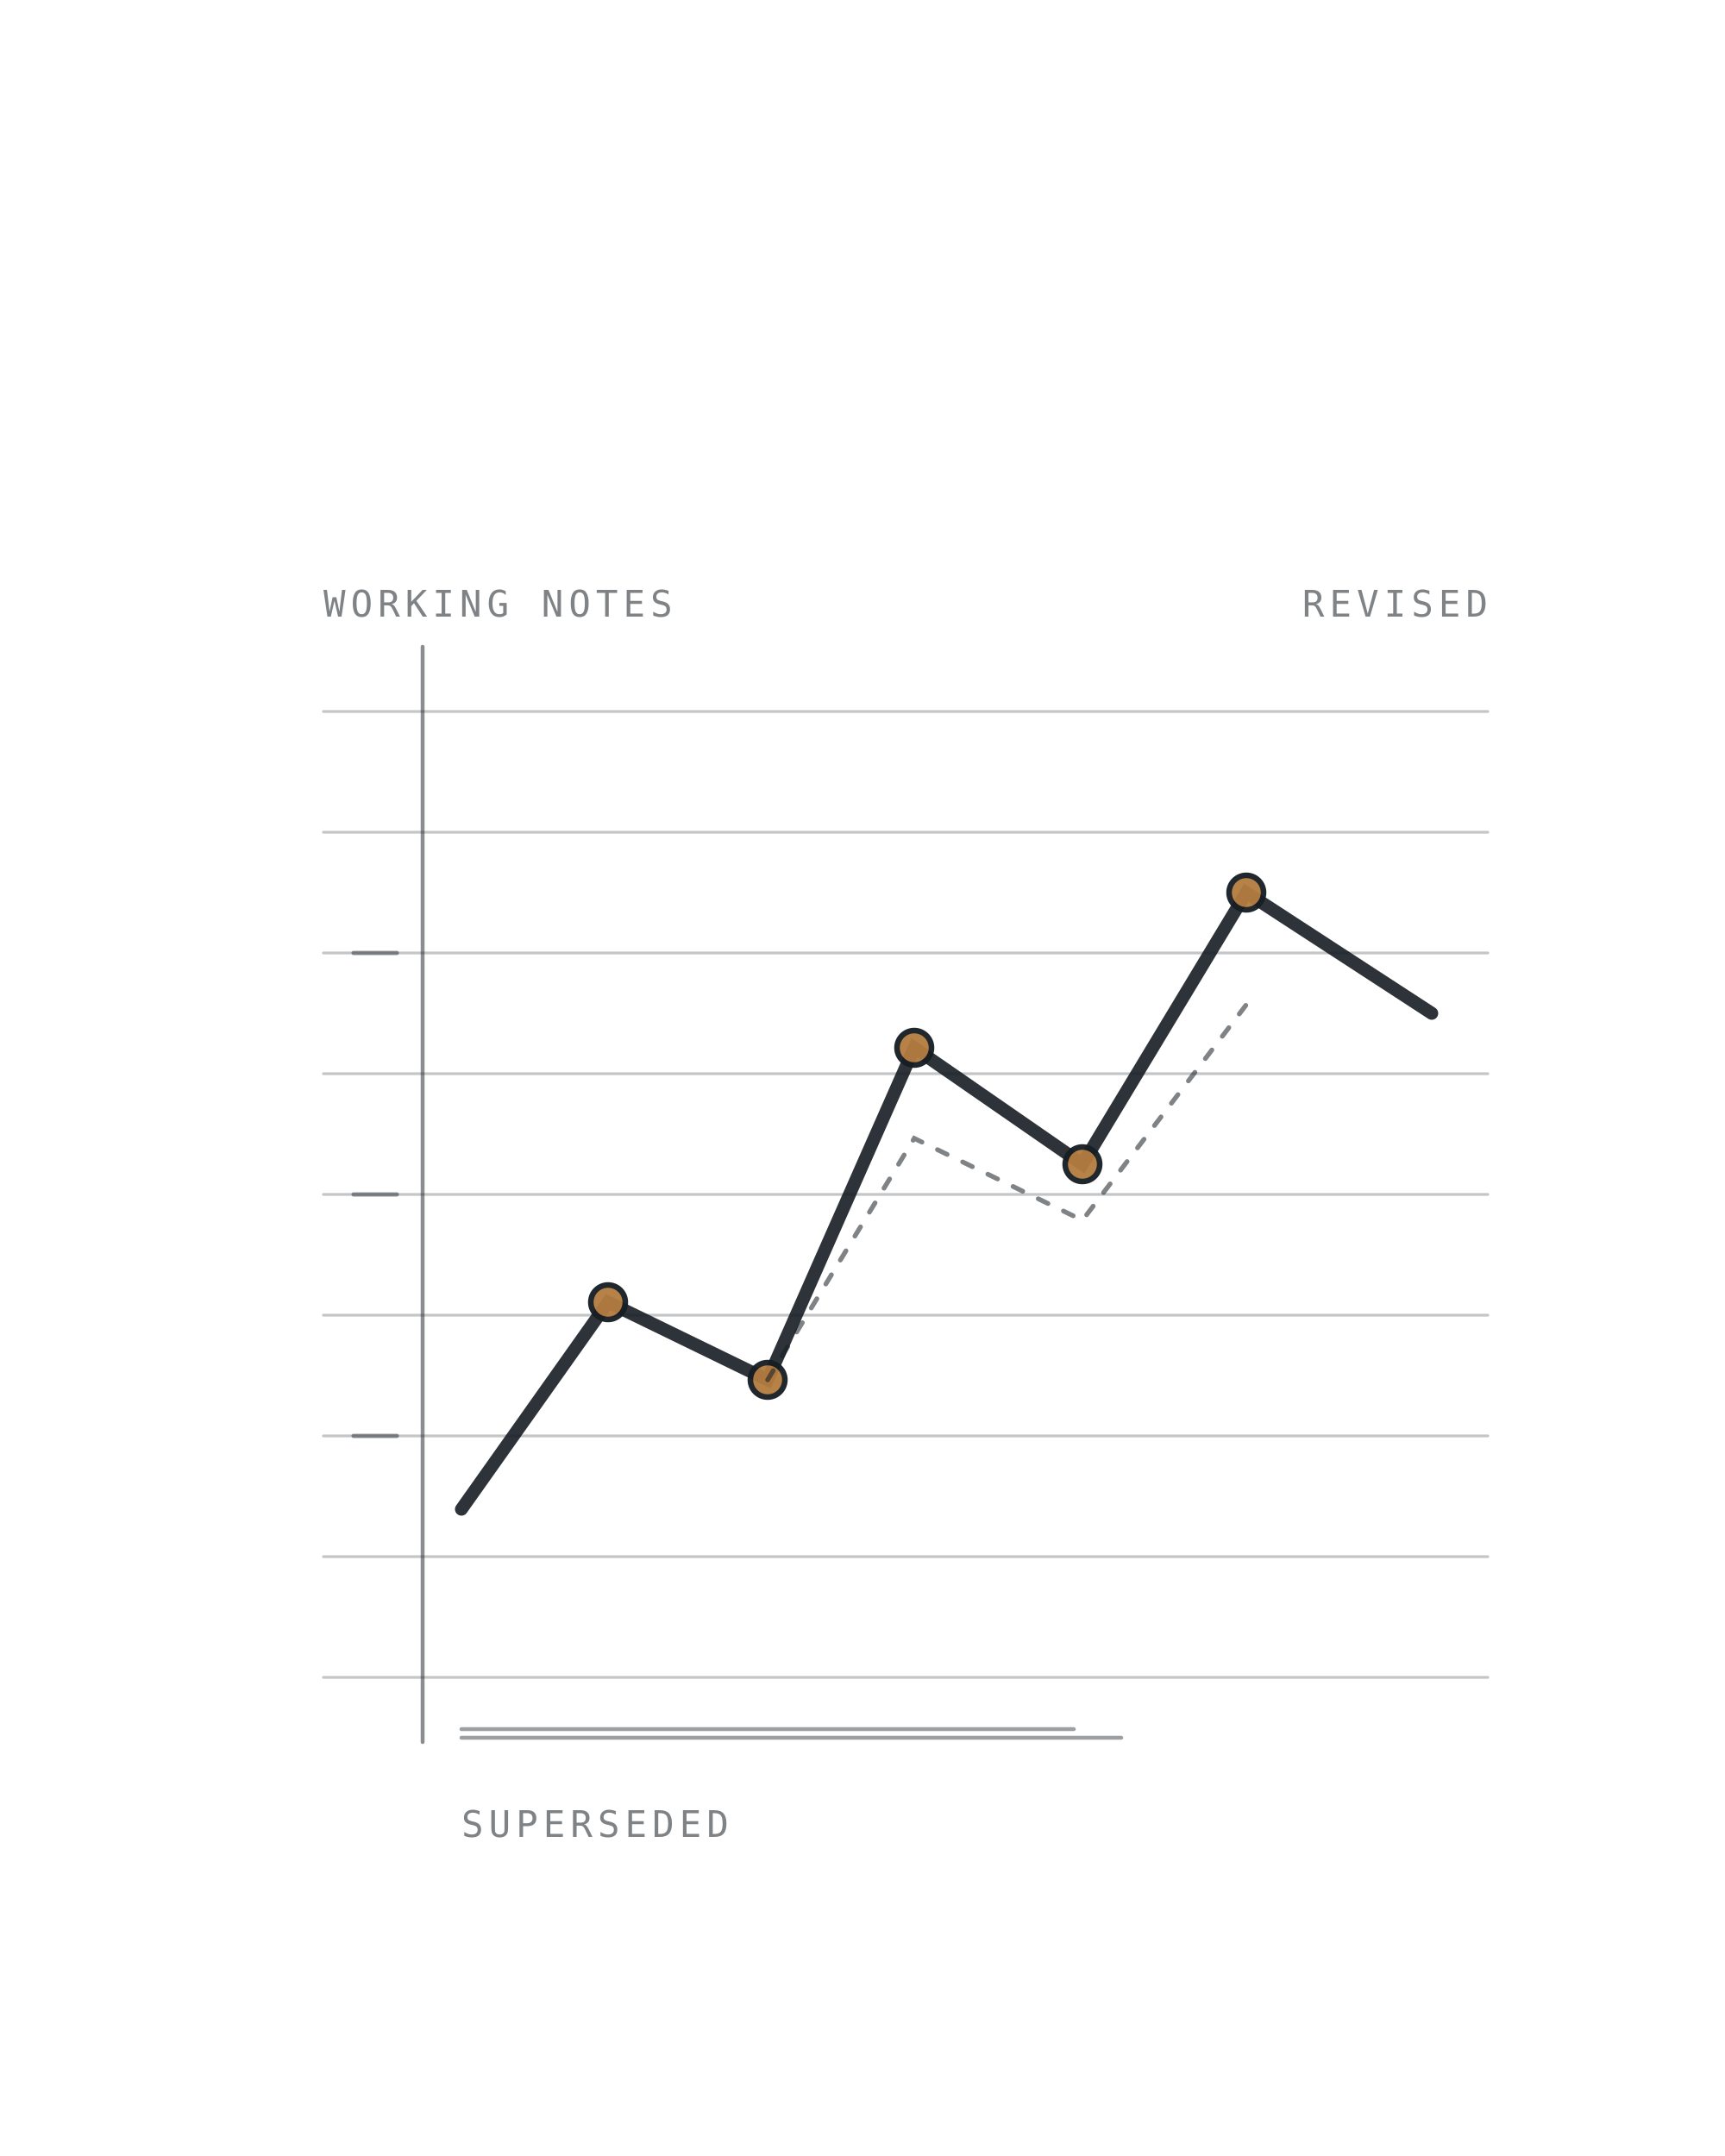
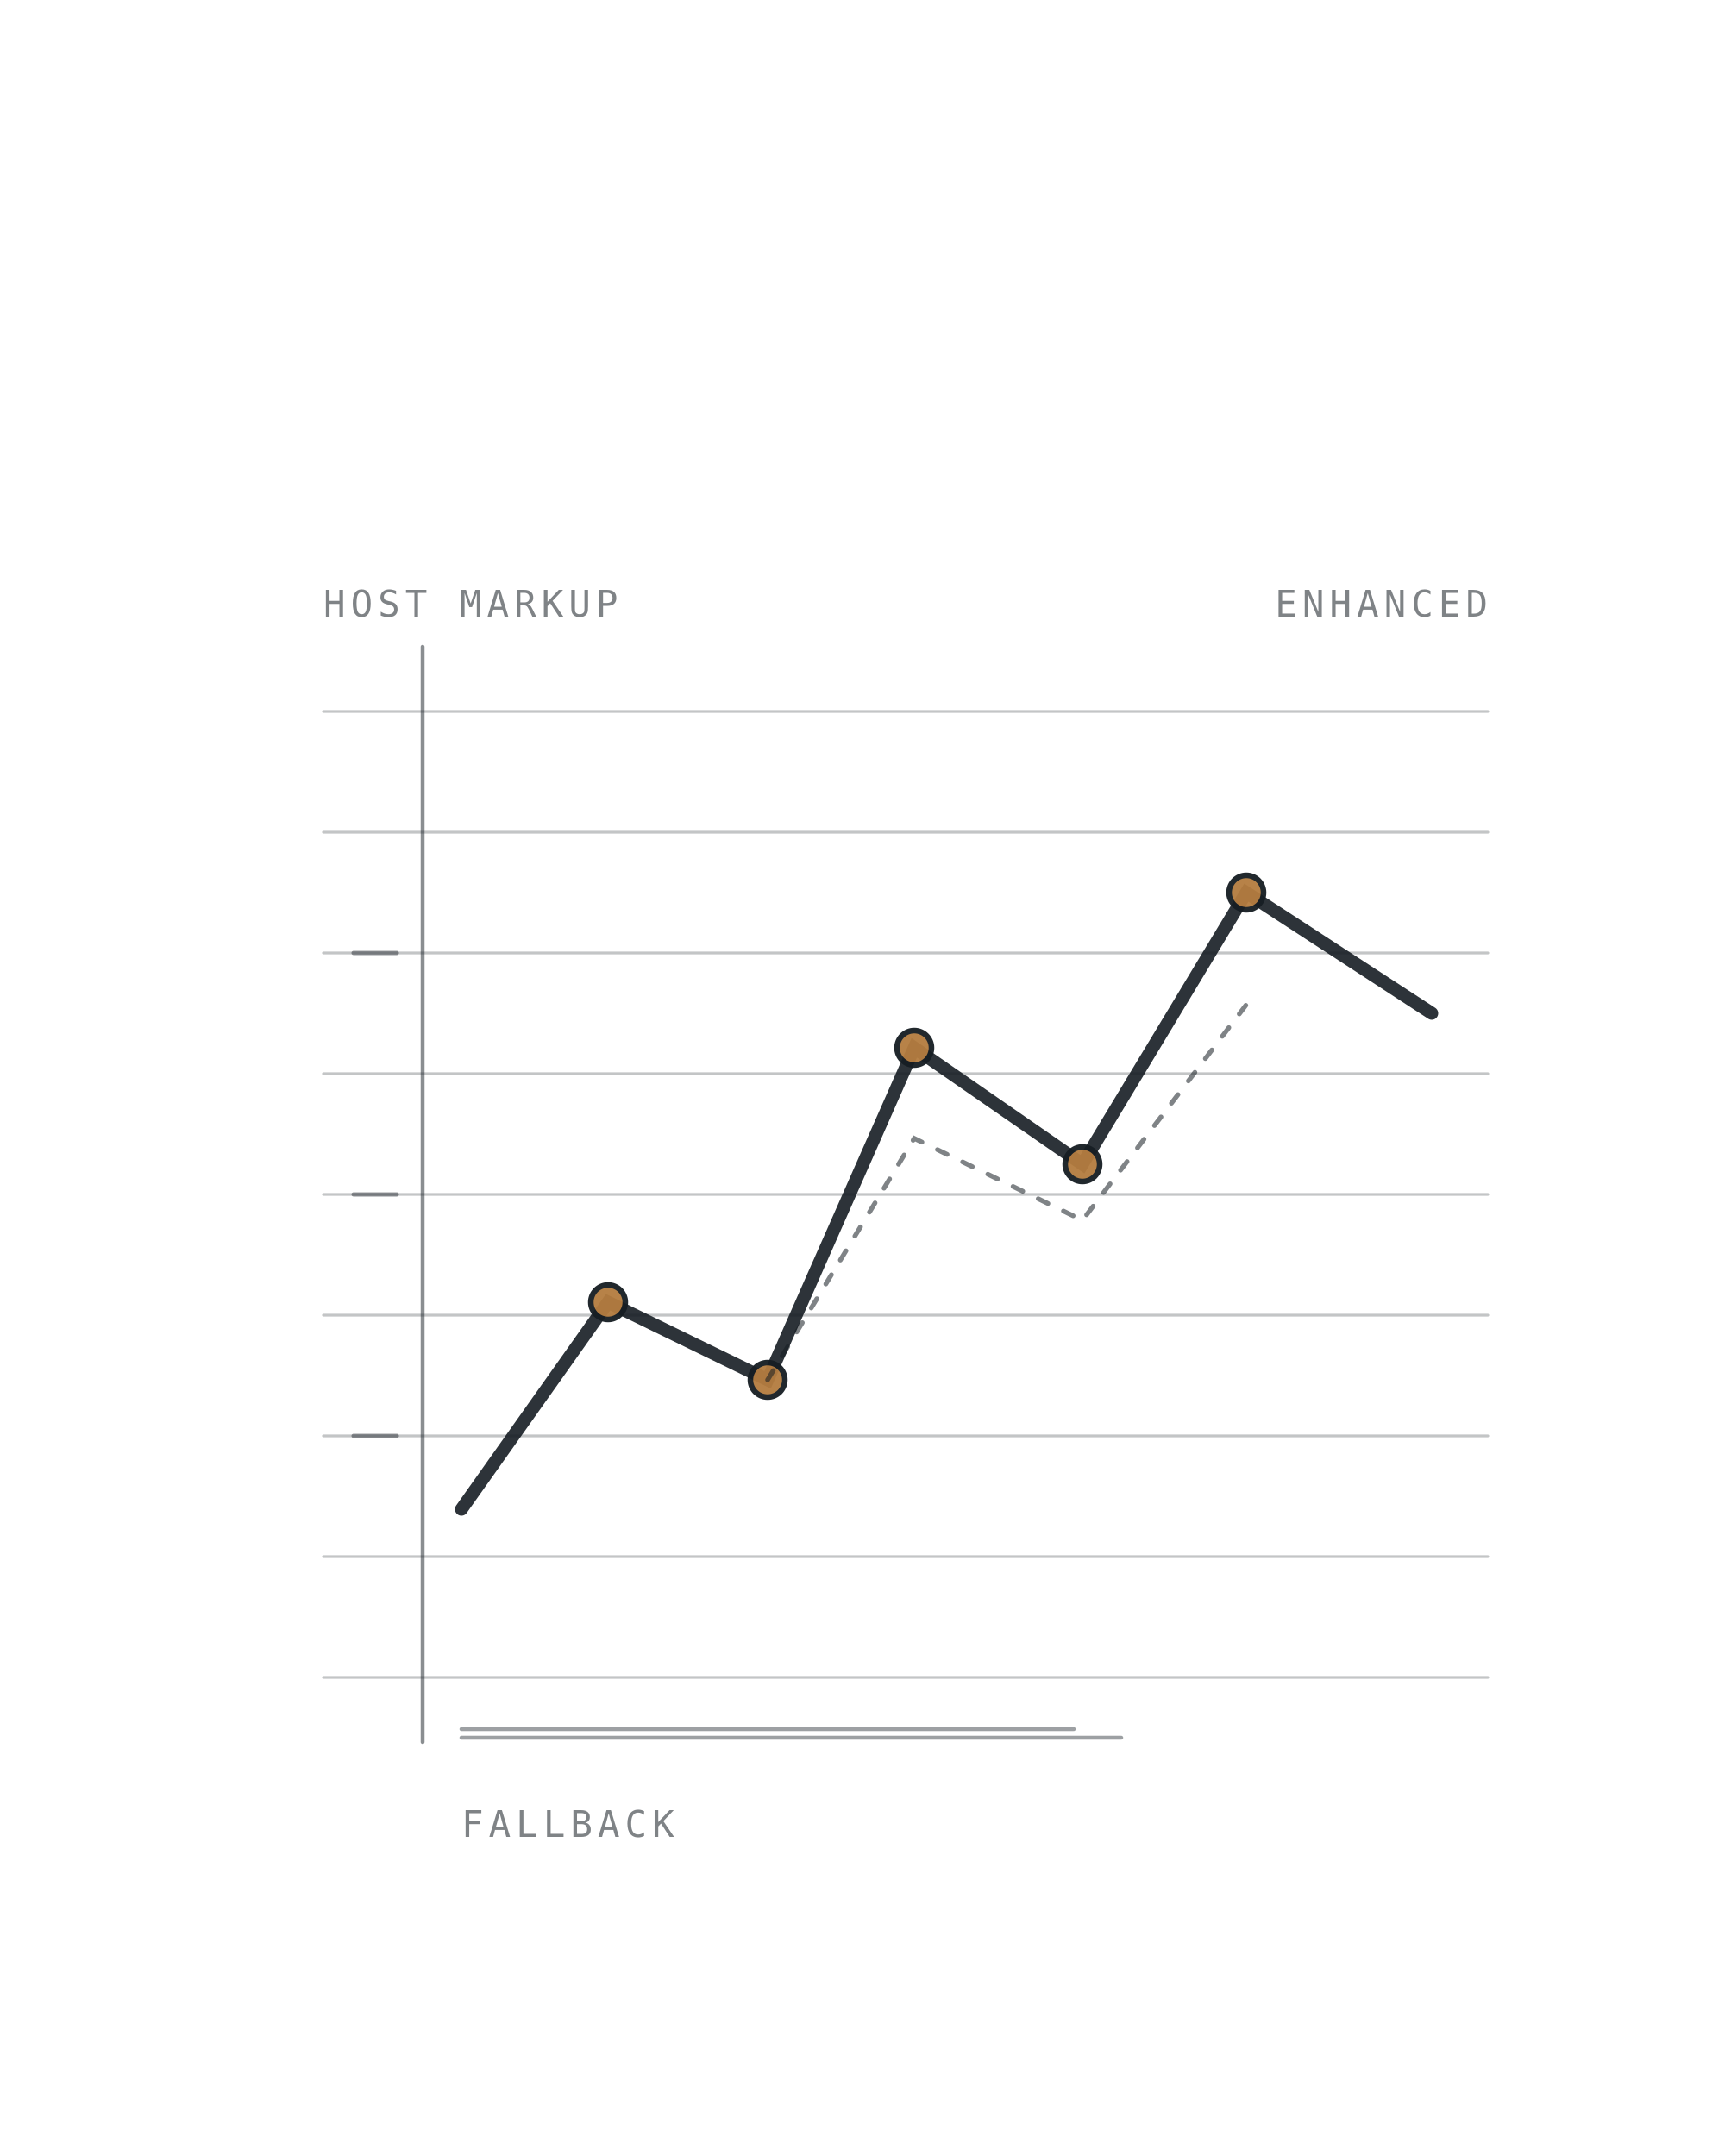
<svg xmlns="http://www.w3.org/2000/svg" viewBox="0 0 800 1000">
  <g fill="none" stroke="#161d23" stroke-linecap="round">
    <g opacity=".26" stroke-width="1.3">
      <path d="M150 330H690M150 386H690M150 442H690M150 498H690M150 554H690M150 610H690M150 666H690M150 722H690M150 778H690" />
    </g>
    <g opacity=".5" stroke-width="1.8">
      <path d="M196 300V808" />
    </g>
    <path d="M214 700L282 604 356 640 424 486 502 540 578 414 664 470" stroke-width="6" opacity=".9" />
    <g stroke-width="2.6" fill="#b37c3f" opacity=".95">
      <circle cx="282" cy="604" r="8" />
      <circle cx="356" cy="640" r="8" />
      <circle cx="424" cy="486" r="8" />
      <circle cx="502" cy="540" r="8" />
      <circle cx="578" cy="414" r="8" />
    </g>
    <path d="M356 640L424 528 502 566 578 466" stroke-width="2.2" opacity=".55" stroke-dasharray="5 8" />
    <g stroke-width="2" opacity=".45">
      <path d="M164 442h20M164 554h20M164 666h20" />
    </g>
    <g stroke-width="1.8" opacity=".42">
      <path d="M214 806H520M214 802H498" />
    </g>
  </g>
  <g fill="#161d23" opacity=".55" font-family="ui-monospace, SFMono-Regular, Menlo, monospace" font-size="17" letter-spacing="2.4">
-     <text x="150" y="286">WORKING NOTES</text>
-     <text x="690" y="286" text-anchor="end">REVISED</text>
-     <text x="214" y="852">SUPERSEDED</text>
+     <text x="150" y="286">HOST MARKUP</text>
+     <text x="690" y="286" text-anchor="end">ENHANCED</text>
+     <text x="214" y="852">FALLBACK</text>
  </g>
</svg>
